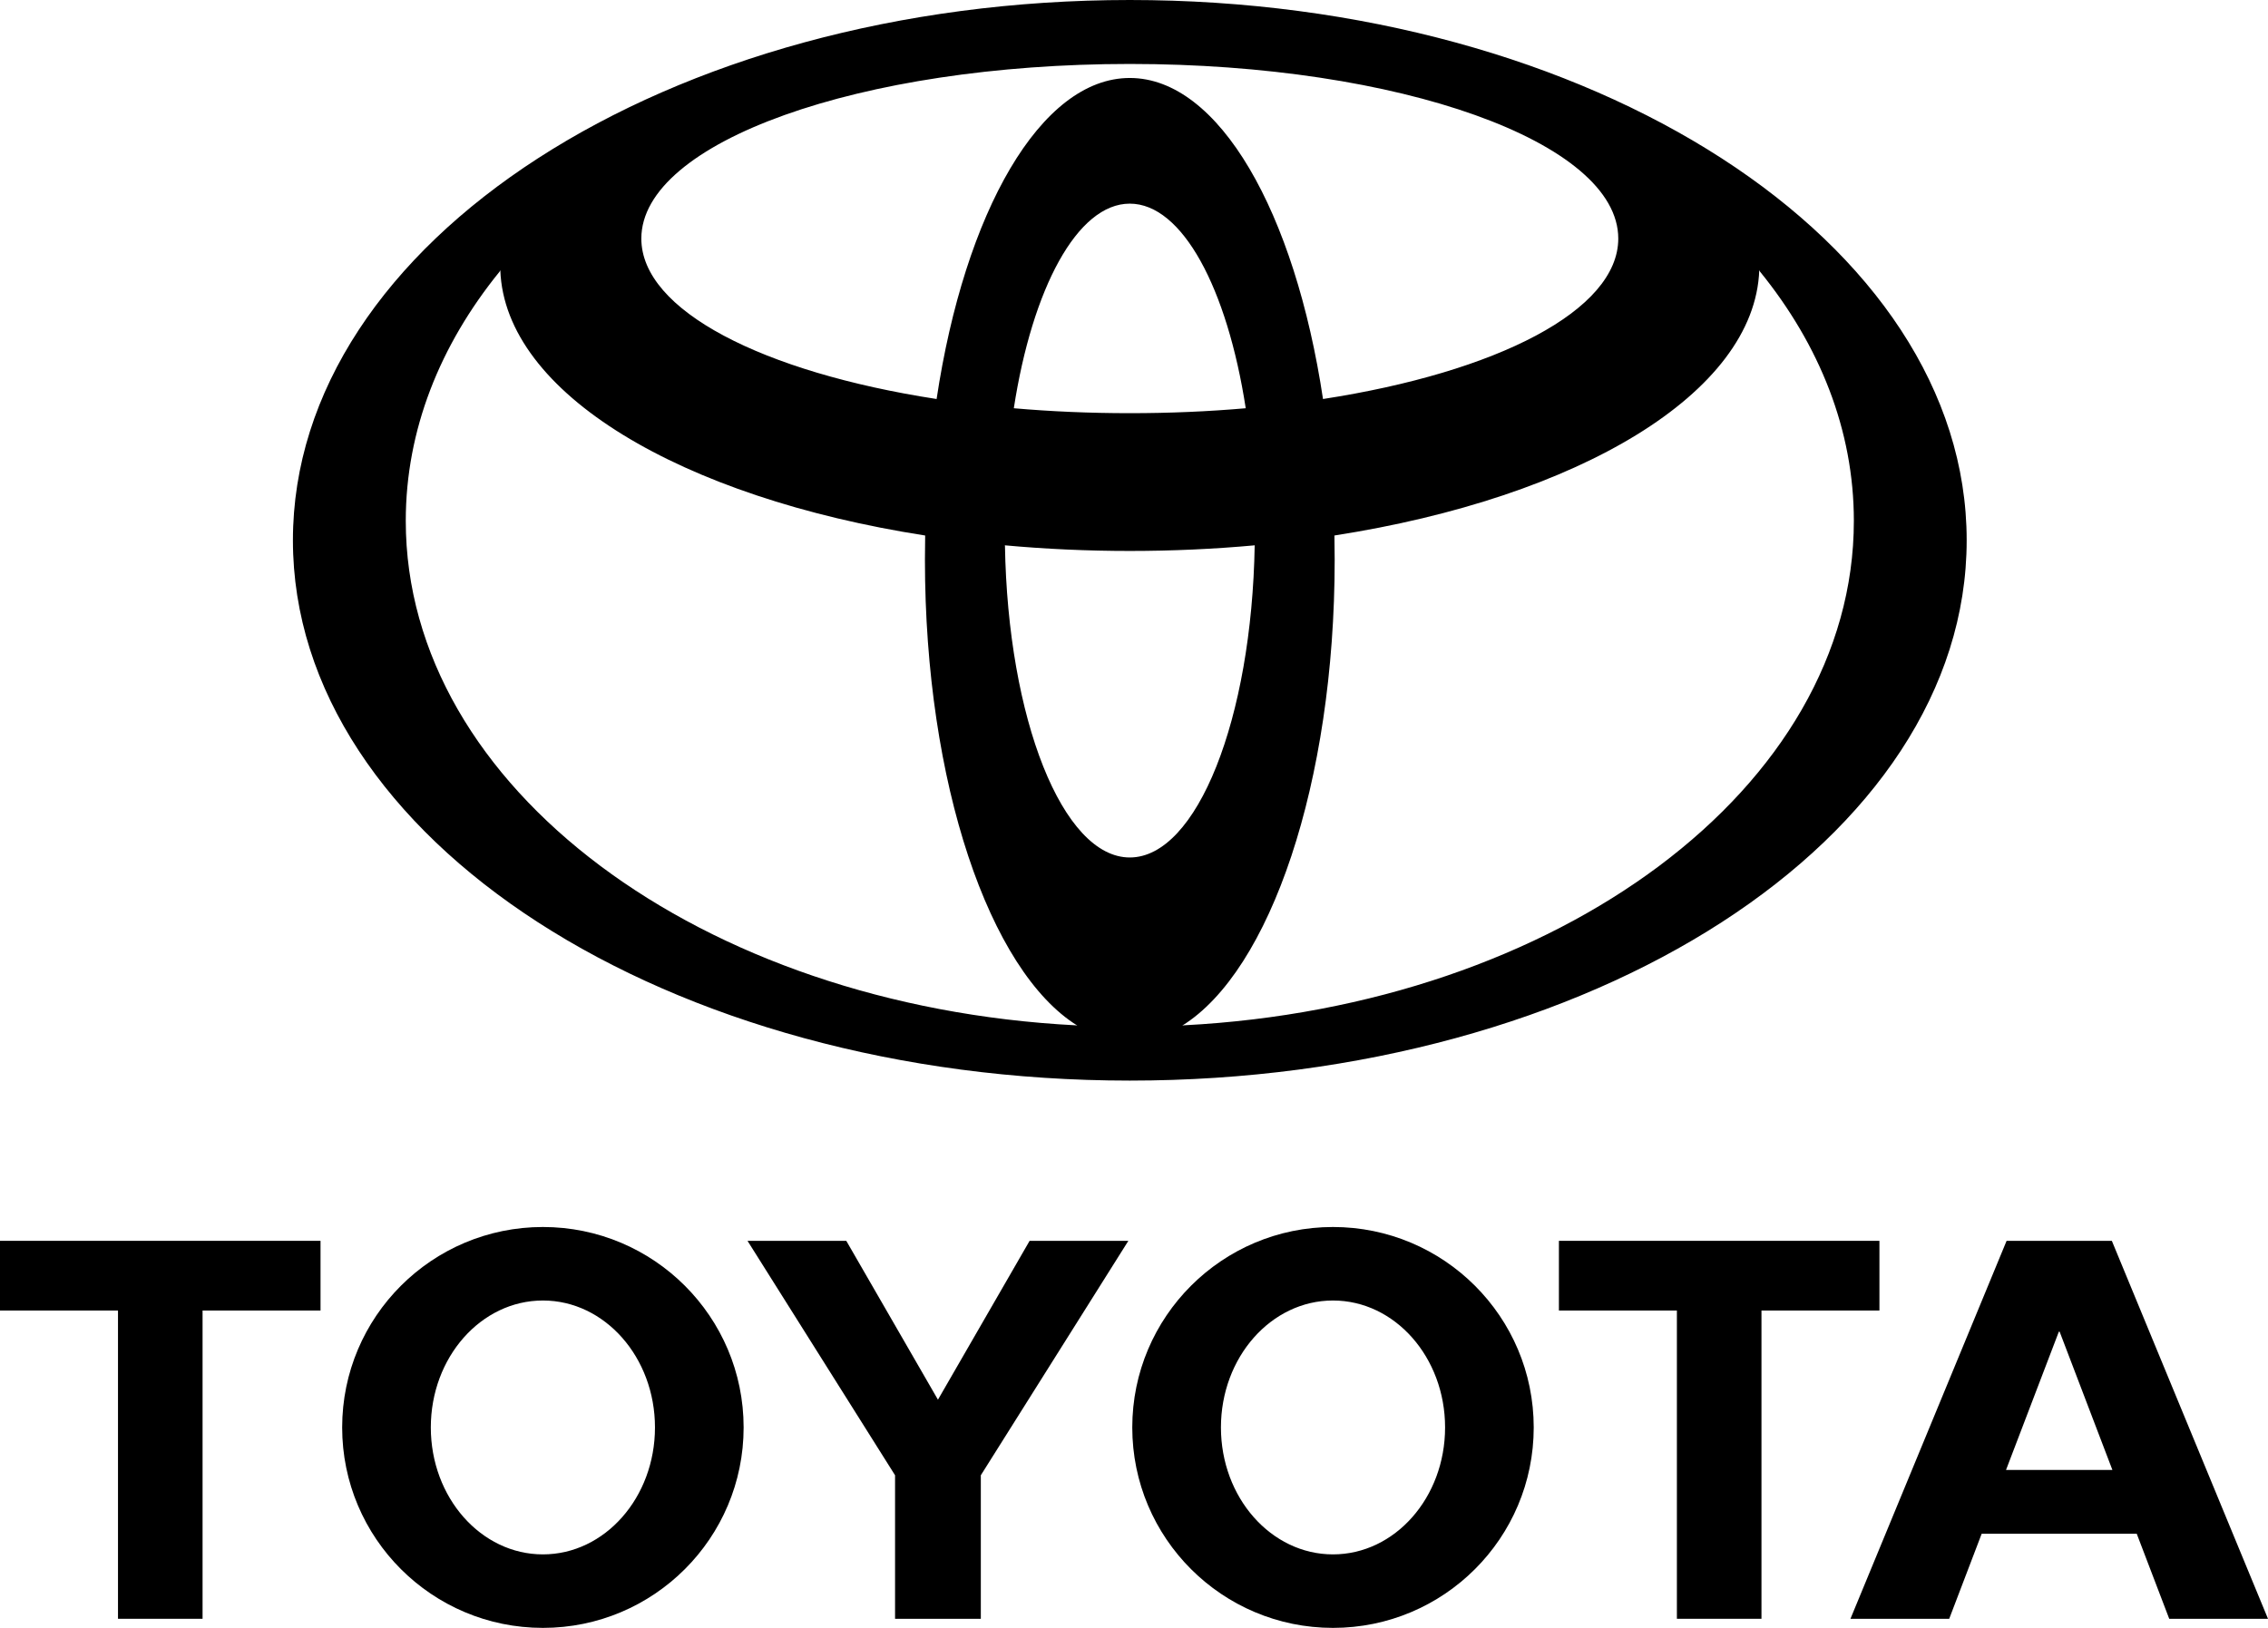
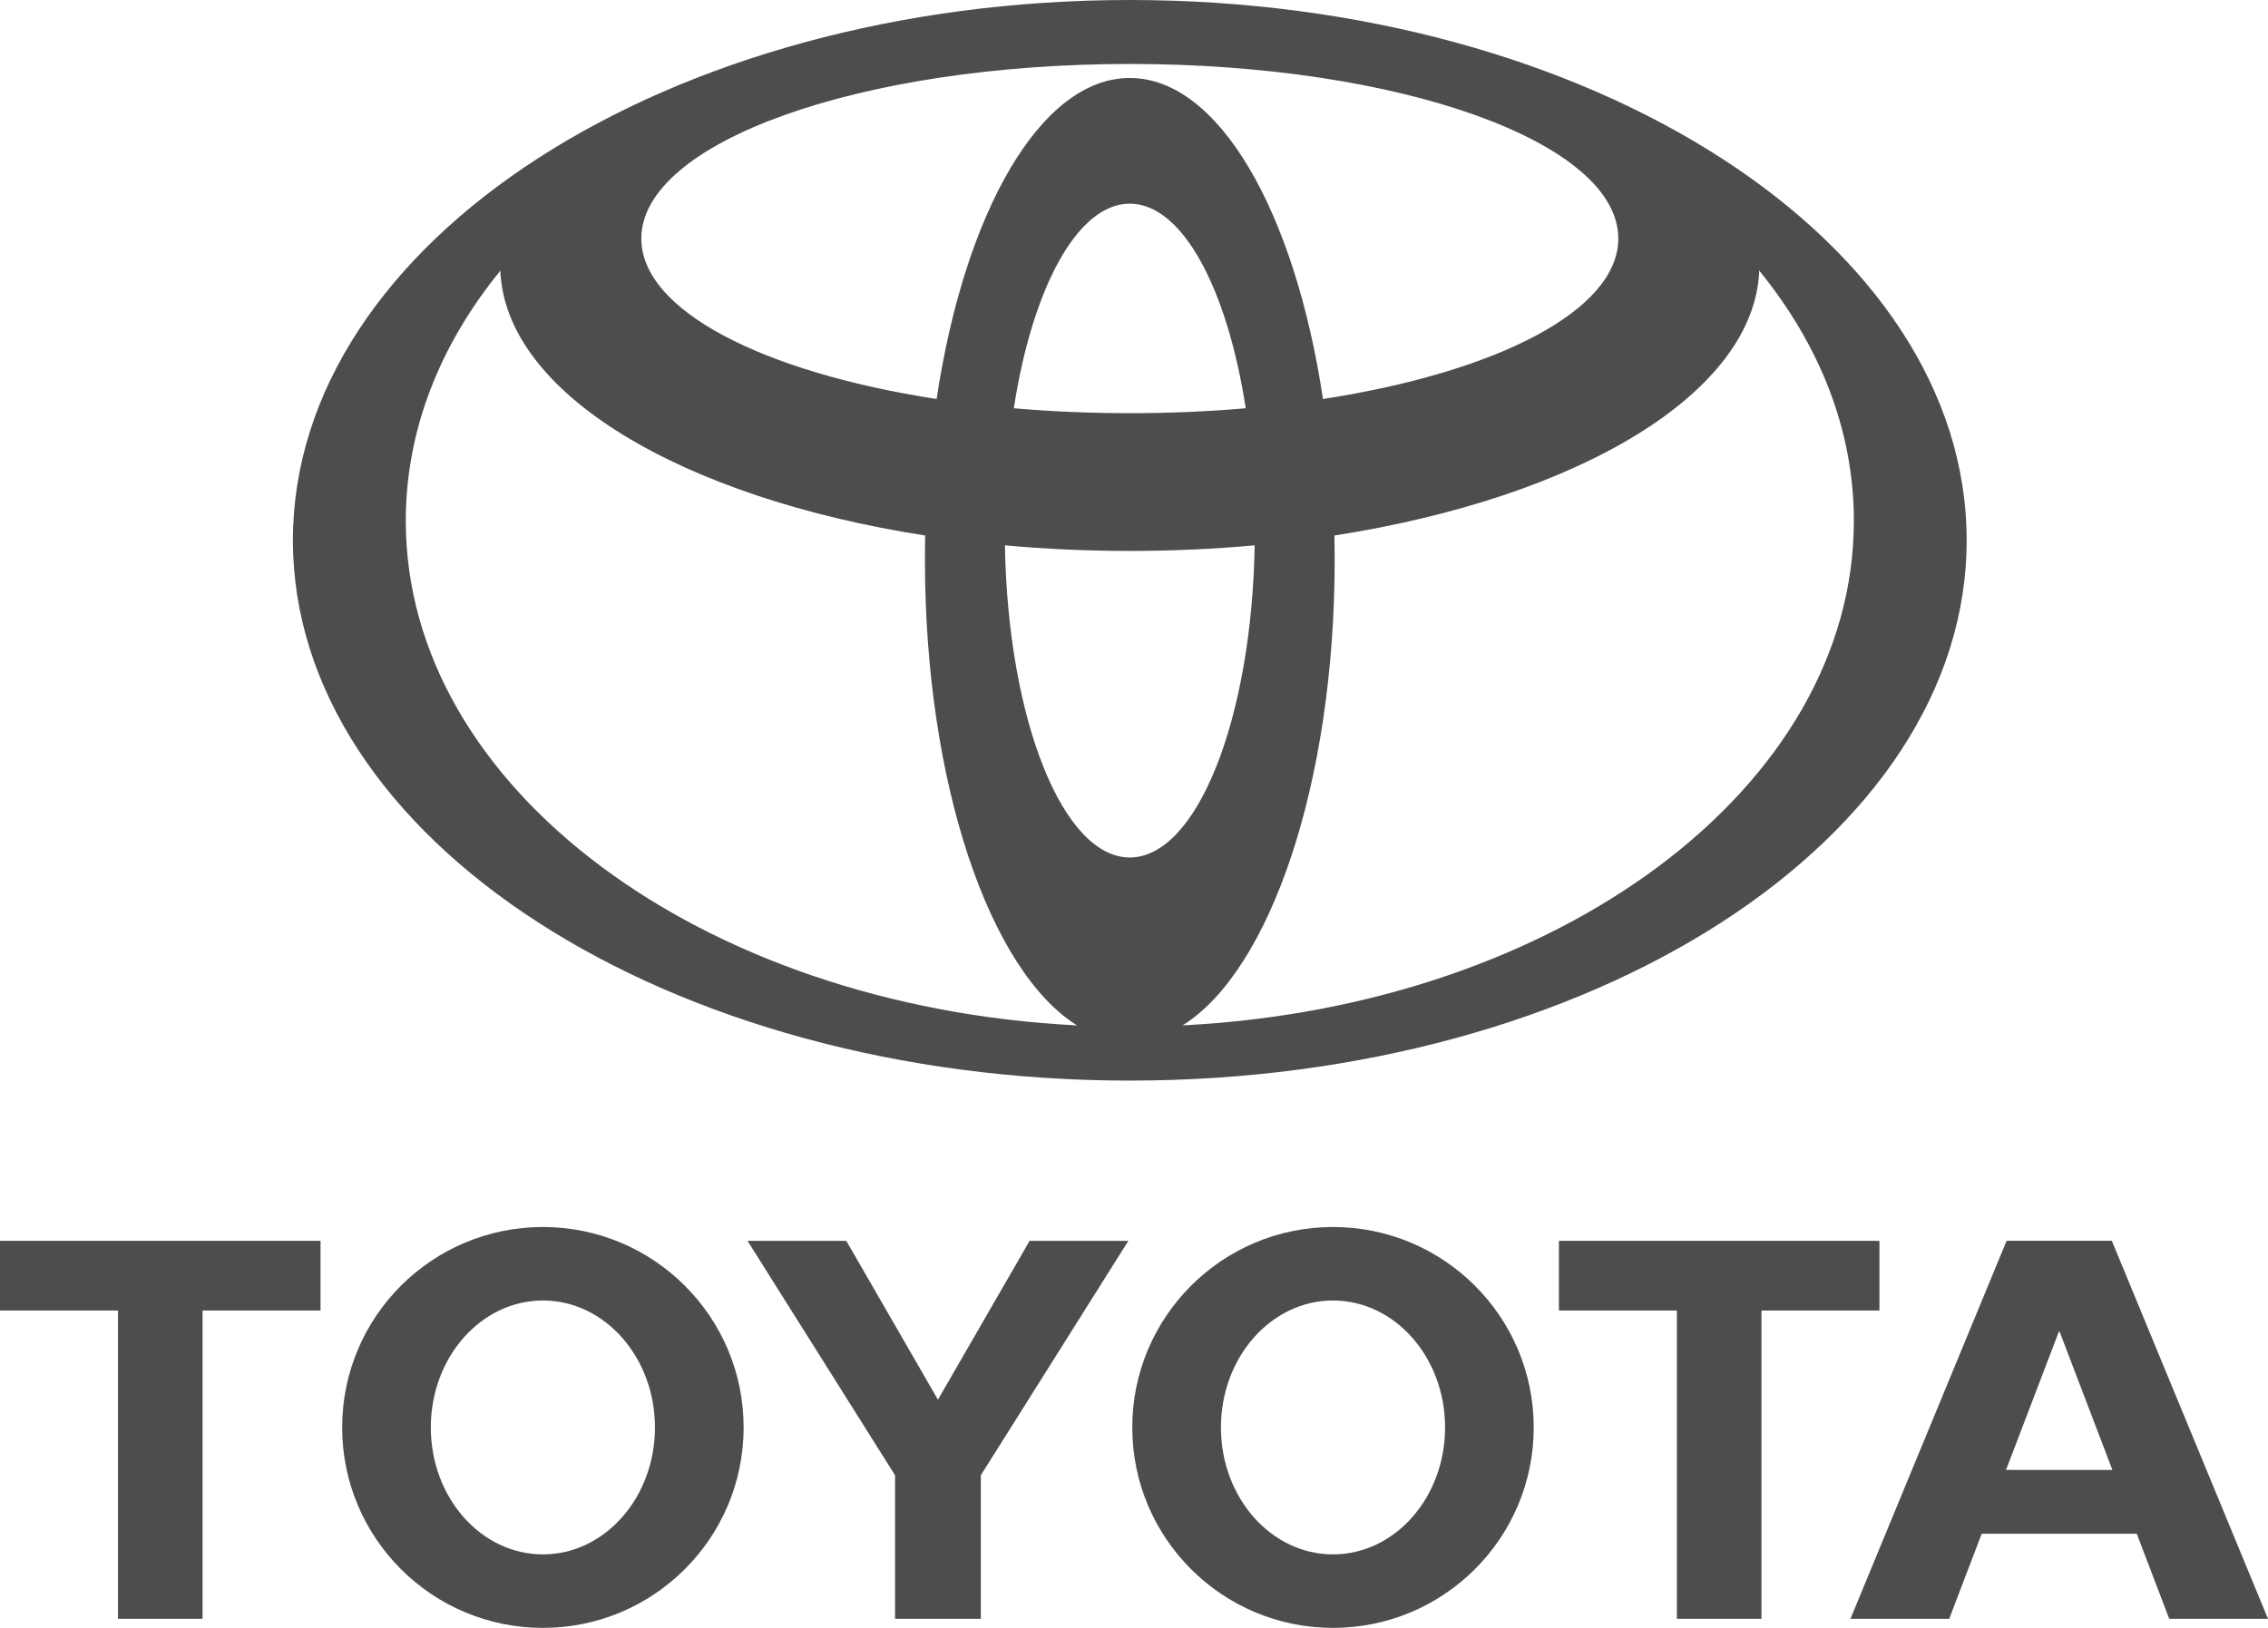
- <svg xmlns="http://www.w3.org/2000/svg" width="156" height="112" viewBox="0 0 156 112" fill="none">
-   <path fill-rule="evenodd" clip-rule="evenodd" d="M74.104 70.563C68.067 66.815 63.62 53.88 63.62 38.512C63.62 37.948 63.625 37.392 63.636 36.837L63.644 36.845C46.854 34.229 34.723 27.063 34.413 18.589L34.364 18.687C30.255 23.748 27.91 29.599 27.91 35.834C27.91 54.181 48.227 69.213 73.995 70.543L74.104 70.563ZM20.148 37.173C20.148 16.644 45.919 0 77.711 0C109.502 0 135.274 16.644 135.274 37.173C135.274 57.701 109.502 74.346 77.711 74.346C45.919 74.346 20.148 57.701 20.148 37.173ZM77.711 5.365C83.849 5.365 89.069 14.593 91.003 27.47L91.01 27.451C102.95 25.608 111.31 21.358 111.31 16.413C111.31 9.775 96.265 4.4 77.711 4.4C59.156 4.4 44.113 9.775 44.113 16.413C44.113 21.358 52.471 25.608 64.412 27.451L64.42 27.47C66.354 14.594 71.575 5.365 77.711 5.365ZM81.427 70.542C107.195 69.213 127.514 54.18 127.514 35.834C127.514 29.599 125.166 23.748 121.058 18.686L121.008 18.589C120.698 27.063 108.57 34.229 91.779 36.844L91.786 36.836C91.797 37.392 91.803 37.948 91.803 38.512C91.803 53.88 87.353 66.814 81.32 70.562L81.427 70.542ZM77.711 28.427C80.461 28.427 83.134 28.311 85.691 28.087L85.686 28.091C84.414 19.837 81.323 14.011 77.71 14.011C74.098 14.011 71.007 19.837 69.733 28.091L69.728 28.087C72.286 28.311 74.959 28.427 77.709 28.427H77.711ZM77.711 58.995C82.332 58.995 86.101 49.463 86.302 37.508L86.327 37.517C83.541 37.772 80.661 37.906 77.712 37.906C74.76 37.906 71.882 37.772 69.097 37.517L69.123 37.508C69.321 49.463 73.089 58.995 77.711 58.995Z" fill="black" />
-   <path fill-rule="evenodd" clip-rule="evenodd" d="M77.881 98.21C77.881 90.593 84.064 84.419 91.686 84.419C99.313 84.419 105.494 90.593 105.494 98.21C105.494 105.826 99.313 112 91.686 112C84.064 112 77.881 105.826 77.881 98.21ZM91.686 106.943C95.945 106.943 99.397 103.033 99.397 98.21C99.397 93.387 95.945 89.476 91.686 89.476C87.431 89.476 83.98 93.387 83.98 98.21C83.98 103.032 87.431 106.943 91.686 106.943Z" fill="black" />
-   <path fill-rule="evenodd" clip-rule="evenodd" d="M121.159 111.374H115.342V90.165H115.361H107.227V85.37H129.273V90.165H121.159V111.374Z" fill="black" />
-   <path fill-rule="evenodd" clip-rule="evenodd" d="M136.31 105.523L136.304 105.529L134.073 111.374H127.28L138.02 85.37H145.259L156 111.374H149.206L146.974 105.529L146.969 105.523H136.31ZM145.301 101.134L145.298 101.135L141.666 91.618H141.615L137.98 101.135L137.978 101.134H145.301Z" fill="black" />
-   <path fill-rule="evenodd" clip-rule="evenodd" d="M13.933 111.374H8.116V90.165H8.135H0V85.37H22.047V90.165H13.933V111.374Z" fill="black" />
-   <path fill-rule="evenodd" clip-rule="evenodd" d="M23.535 98.21C23.535 90.593 29.717 84.419 37.343 84.419C44.967 84.419 51.149 90.593 51.149 98.21C51.149 105.826 44.967 112 37.343 112C29.717 112 23.535 105.826 23.535 98.21ZM37.343 106.943C41.599 106.943 45.051 103.033 45.051 98.21C45.051 93.387 41.599 89.476 37.343 89.476C33.086 89.476 29.633 93.387 29.633 98.21C29.633 103.032 33.086 106.943 37.343 106.943Z" fill="black" />
-   <path fill-rule="evenodd" clip-rule="evenodd" d="M67.464 111.374V101.5L77.612 85.37H70.82L64.515 96.3L58.21 85.37H51.416L61.565 101.5V111.374H67.464Z" fill="black" />
+ <svg xmlns="http://www.w3.org/2000/svg" version="1.1" id="Layer_1" x="0px" y="0px" width="156px" height="112px" viewBox="0 0 156 112" enable-background="new 0 0 156 112" xml:space="preserve">
+   <path fill="#4D4D4D" d="M74.104,70.563C68.067,66.814,63.62,53.88,63.62,38.512c0-0.564,0.004-1.12,0.017-1.675l0.007,0.008  c-16.789-2.616-28.92-9.782-29.231-18.255l-0.049,0.098c-4.108,5.061-6.453,10.912-6.453,17.147  c0,18.347,20.316,33.379,46.084,34.709L74.104,70.563z M20.148,37.173C20.148,16.644,45.919,0,77.711,0  c31.791,0,57.562,16.644,57.562,37.173c0,20.528-25.771,37.173-57.562,37.173C45.919,74.346,20.148,57.701,20.148,37.173z   M77.711,5.365c6.137,0,11.357,9.229,13.291,22.105l0.008-0.02c11.94-1.842,20.301-6.092,20.301-11.038  c0-6.638-15.045-12.012-33.599-12.012c-18.556,0-33.599,5.375-33.599,12.012c0,4.946,8.359,9.196,20.3,11.038l0.007,0.02  C66.354,14.594,71.575,5.365,77.711,5.365z M81.426,70.542c25.77-1.329,46.088-16.362,46.088-34.708  c0-6.234-2.348-12.085-6.455-17.147l-0.051-0.098c-0.31,8.474-12.438,15.64-29.229,18.255l0.007-0.008  c0.011,0.556,0.017,1.112,0.017,1.676c0,15.368-4.449,28.303-10.482,32.051L81.426,70.542z M77.711,28.427  c2.75,0,5.422-0.116,7.98-0.339l-0.005,0.004c-1.272-8.254-4.364-14.08-7.976-14.08c-3.612,0-6.703,5.826-7.978,14.08l-0.005-0.004  c2.558,0.223,5.231,0.339,7.981,0.339H77.711z M77.711,58.995c4.621,0,8.389-9.532,8.59-21.487l0.024,0.008  c-2.785,0.256-5.666,0.389-8.614,0.389c-2.952,0-5.83-0.133-8.615-0.389l0.026-0.008C69.321,49.463,73.089,58.995,77.711,58.995z" />
+   <path fill="#4D4D4D" d="M77.881,98.209c0-7.615,6.182-13.79,13.804-13.79c7.627,0,13.809,6.175,13.809,13.79  c0,7.617-6.182,13.791-13.809,13.791C84.063,112,77.881,105.826,77.881,98.209z M91.686,106.943c4.26,0,7.711-3.91,7.711-8.734  c0-4.822-3.451-8.733-7.711-8.733c-4.255,0-7.706,3.911-7.706,8.733C83.979,103.032,87.431,106.943,91.686,106.943z" />
+   <path fill="#4D4D4D" d="M121.159,111.374h-5.817V90.165h0.02h-8.135V85.37h22.047v4.795h-8.114V111.374z" />
+   <path fill="#4D4D4D" d="M136.311,105.523l-0.006,0.006l-2.231,5.845h-6.794l10.74-26.005h7.239L156,111.374h-6.794l-2.231-5.845  l-0.006-0.006H136.311z M145.301,101.134l-0.003,0.001l-3.632-9.518h-0.051l-3.635,9.518l-0.002-0.001H145.301z" />
+   <path fill="#4D4D4D" d="M13.933,111.374H8.116V90.165h0.02H0V85.37h22.047v4.795h-8.115V111.374z" />
+   <path fill="#4D4D4D" d="M23.535,98.209c0-7.615,6.182-13.79,13.807-13.79s13.807,6.175,13.807,13.79  c0,7.617-6.182,13.791-13.807,13.791S23.535,105.826,23.535,98.209z M37.342,106.943c4.256,0,7.708-3.91,7.708-8.734  c0-4.822-3.452-8.733-7.708-8.733s-7.709,3.911-7.709,8.733C29.633,103.032,33.085,106.943,37.342,106.943z" />
+   <path fill="#4D4D4D" d="M67.464,111.374V101.5l10.148-16.13H70.82L64.515,96.3L58.21,85.37h-6.794l10.149,16.13v9.874H67.464z" />
</svg>
